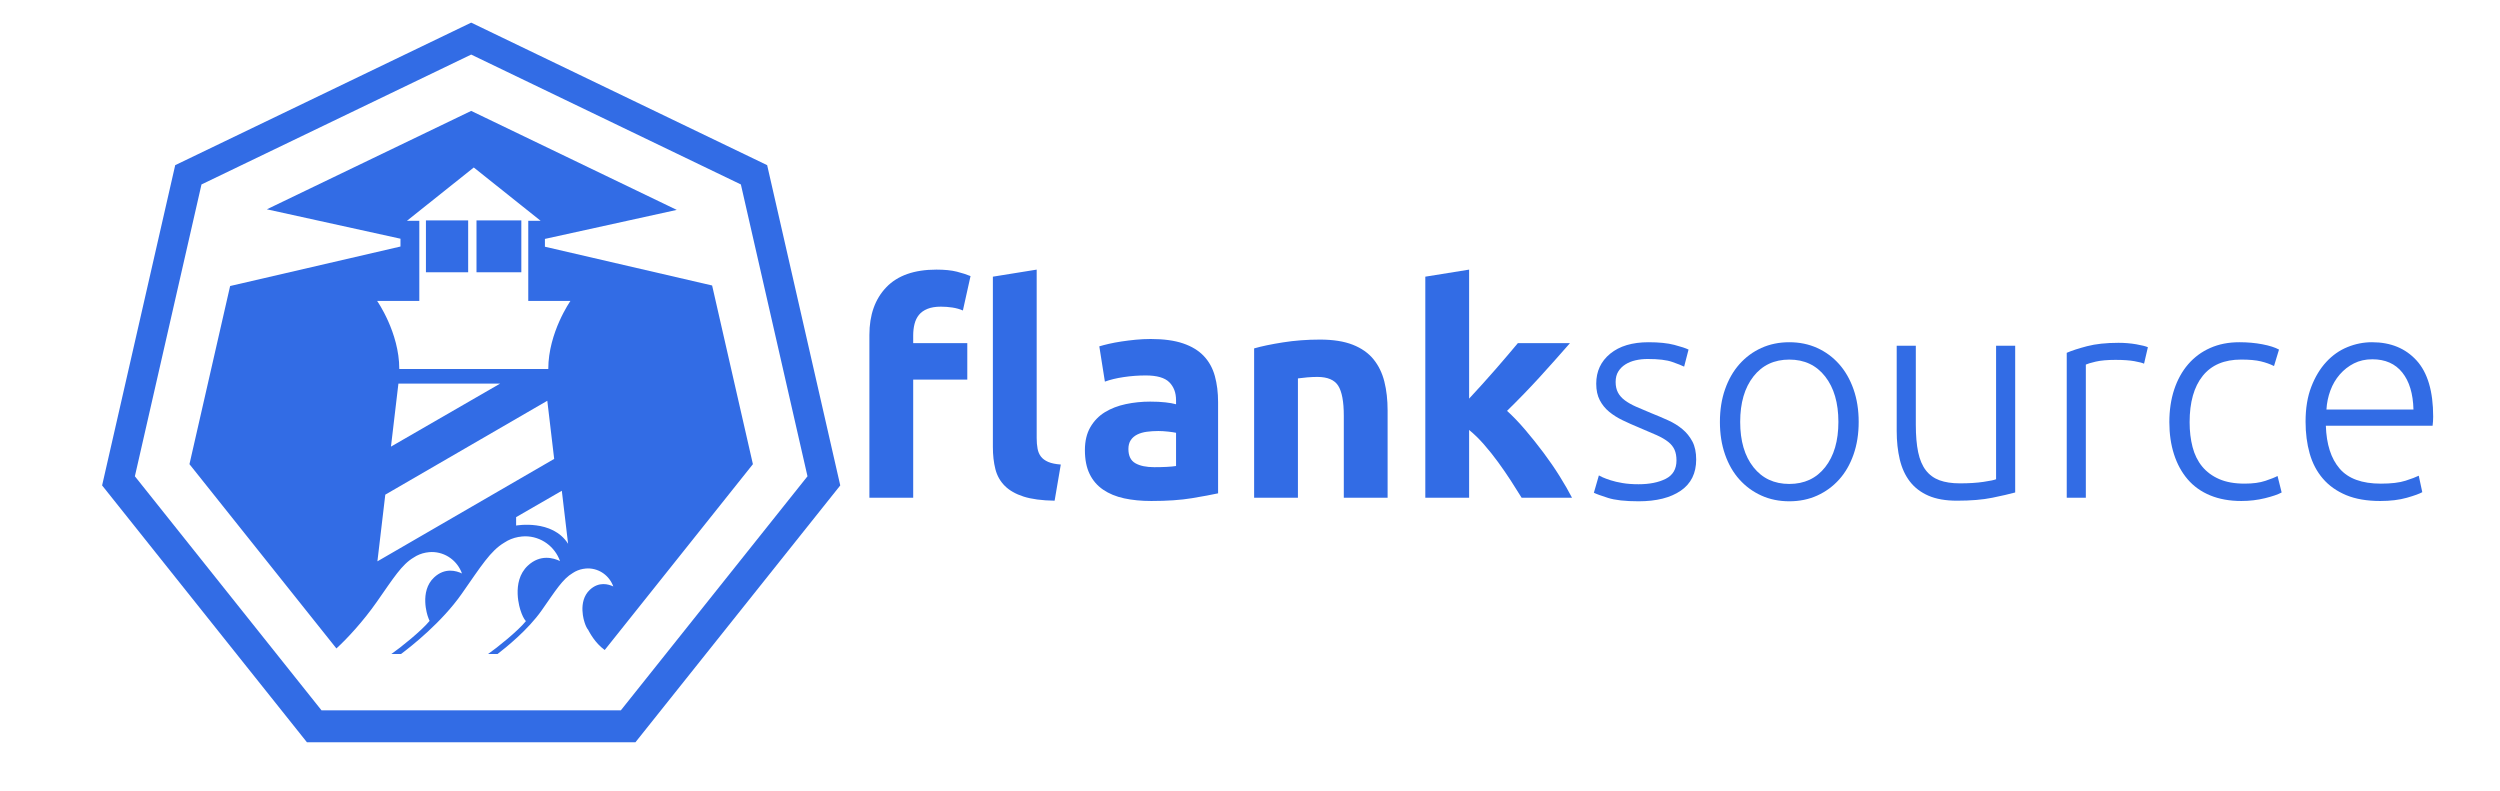
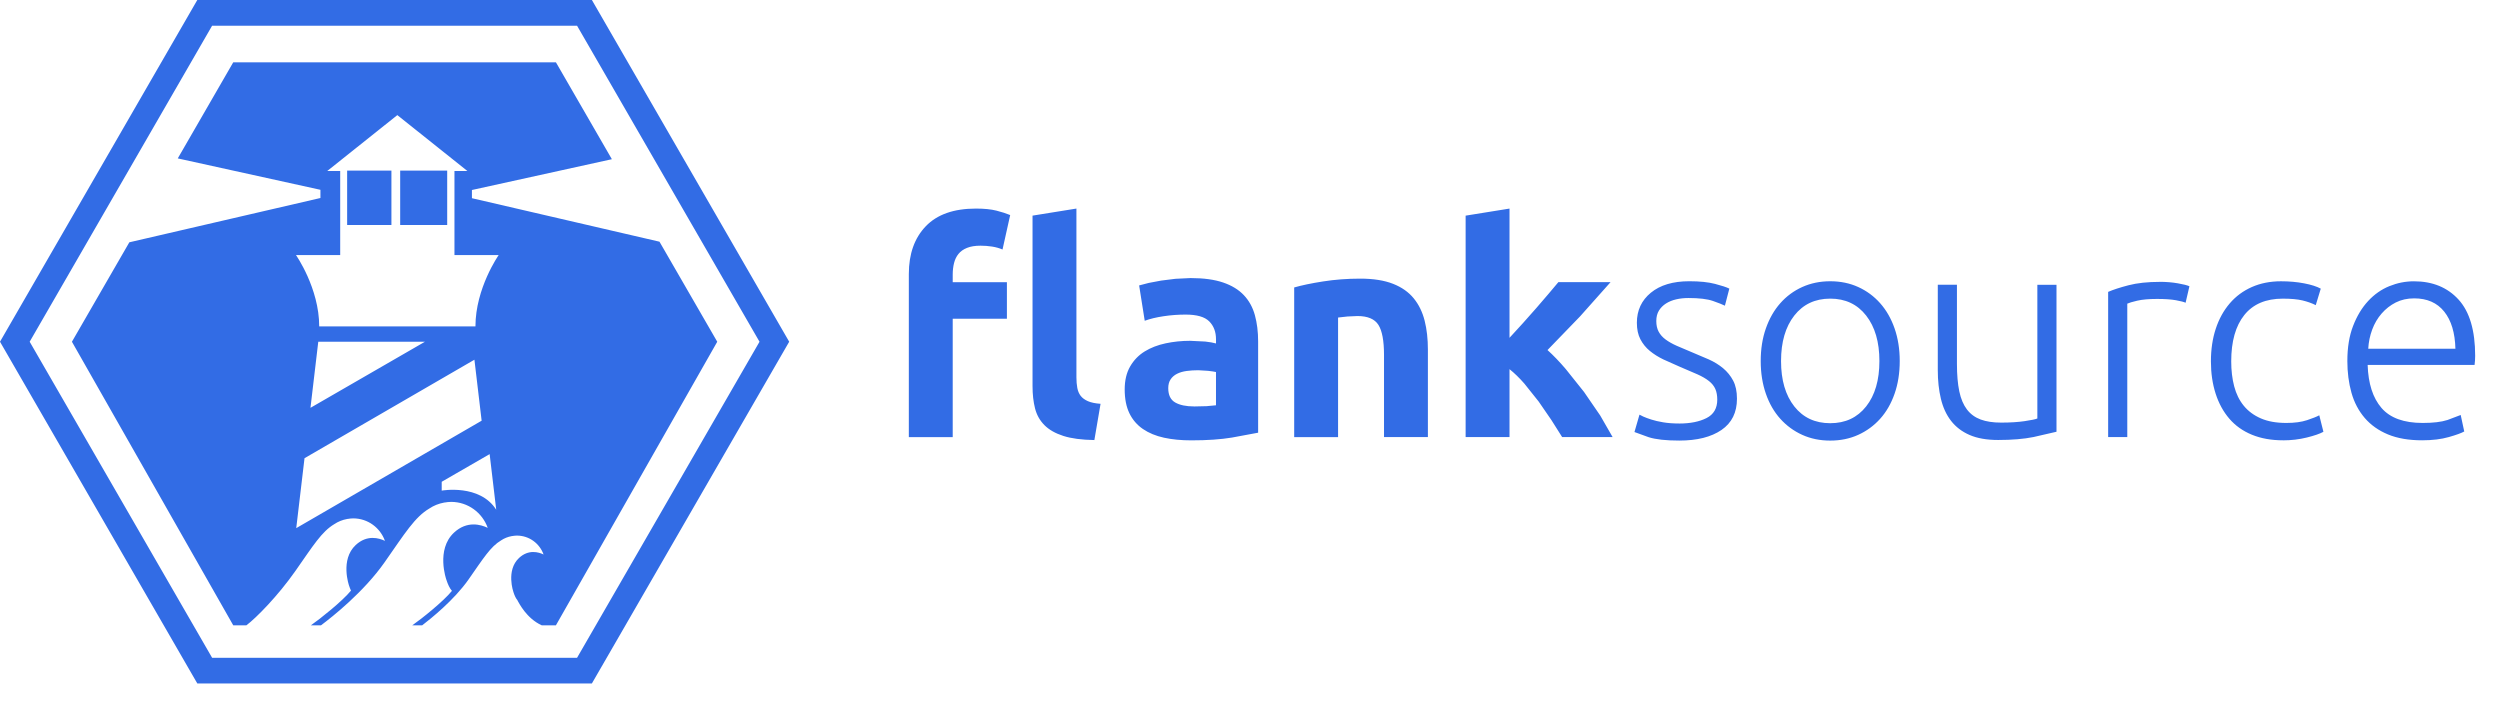
- <svg xmlns="http://www.w3.org/2000/svg" version="1.1" id="Layer_1" x="0px" y="0px" width="585px" height="185px" viewBox="0 0 585 185" enable-background="new 0 0 585 185" xml:space="preserve">
-   <g>
-     <path fill="#326CE5" d="M179.514,38.647L110.257,5.295L40.999,38.647L23.894,113.59l47.928,60.1h76.871l47.927-60.1L179.514,38.647   z M145.279,166.216H75.233L31.561,111.45l15.587-68.289l63.109-30.392l63.108,30.392l15.587,68.289L145.279,166.216z" />
-     <g>
-       <path fill="#326CE5" d="M174.846,102.776l-8.21-35.973l-39.124-9.07v-1.828l30.848-6.789L113.287,27.41l-3.03-1.459l-3.029,1.459    L62.443,48.977l31.269,6.881v1.829l-39.863,9.242l-8.182,35.847l-1.333,5.84l16.243,20.368l18.143,22.751    c2.487-2.265,6.251-6.328,9.441-10.886c3.963-5.656,5.842-8.734,8.652-10.395c0.842-0.568,1.809-0.955,2.845-1.145    c0.03-0.008,0.054-0.02,0.083-0.025c-0.001,0.006-0.002,0.012-0.003,0.018c0.418-0.072,0.842-0.129,1.28-0.129    c3.277,0,6.039,2.102,7.083,5.02c-1.326-0.641-4-1.426-6.521,0.926c-3.526,3.289-1.488,9.059-1.488,9.059    c0.132,0.416,0.279,0.777,0.435,1.113c-1.916,2.338-6.845,6.289-8.949,7.742h2.262c2.481-1.852,9.544-7.434,14.186-14.059    c4.574-6.529,6.743-10.084,9.987-12.002c0.973-0.652,2.088-1.102,3.284-1.32c0.034-0.008,0.062-0.023,0.097-0.029    c-0.002,0.006-0.003,0.014-0.005,0.021c0.482-0.084,0.972-0.15,1.479-0.15c3.783,0,6.972,2.424,8.177,5.795    c-1.531-0.74-4.618-1.645-7.527,1.068c-4.071,3.797-1.718,10.459-1.718,10.459c0.348,1.1,0.766,1.984,1.261,2.531    c-1.846,2.291-6.737,6.219-8.849,7.686h2.212c1.947-1.488,7.144-5.66,10.331-10.211c3.331-4.752,4.908-7.34,7.27-8.736    c0.708-0.475,1.521-0.801,2.391-0.961c0.025-0.006,0.046-0.016,0.07-0.021c-0.002,0.006-0.002,0.012-0.004,0.016    c0.352-0.061,0.708-0.109,1.076-0.109c2.754,0,5.074,1.766,5.951,4.219c-1.113-0.537-3.36-1.197-5.479,0.775    c-2.963,2.766-1.25,7.613-1.25,7.613c0.253,0.801,0.558,1.445,0.917,1.844c-0.006,0.006-0.014,0.014-0.02,0.021    c0.316,0.528,1.5,2.929,3.825,4.618l18.433-23.113l16.244-20.371L174.846,102.776z M88.313,131.354l1.845-15.604l37.91-21.973    l1.609,13.607L88.313,131.354z M91.486,104.508l1.743-14.748h23.805L91.486,104.508z M120.772,122.98v-1.969l10.694-6.174    l1.467,12.41C129.253,121.441,120.772,122.98,120.772,122.98z M128.299,86.339h-13.823h-7.219H93.434    c0-8.539-5.185-15.919-5.185-15.919h9.87V51.665h-2.893l15.64-12.473l15.639,12.473h-2.892V70.42h9.87    C133.483,70.42,128.299,77.8,128.299,86.339z" />
-       <rect x="111.501" y="51.574" fill="#326CE5" width="10.491" height="12.137" />
-       <rect x="99.668" y="51.574" fill="#326CE5" width="9.882" height="12.137" />
-     </g>
-   </g>
-   <path fill="#326CE5" d="M219.124,63.09c1.927,0,3.519,0.162,4.781,0.481c1.261,0.322,2.327,0.666,3.199,1.033l-1.788,8.048  c-0.735-0.319-1.549-0.551-2.442-0.688c-0.895-0.137-1.801-0.205-2.717-0.205c-1.239,0-2.283,0.171-3.132,0.515  c-0.849,0.345-1.513,0.815-1.994,1.411c-0.481,0.597-0.826,1.308-1.033,2.134c-0.206,0.823-0.31,1.719-0.31,2.681v1.789h12.659v8.53  h-12.659v27.657h-10.25V78.363c0-4.678,1.318-8.392,3.956-11.144C210.031,64.467,213.939,63.09,219.124,63.09 M246.78,117.164  c-2.981-0.048-5.399-0.369-7.257-0.964c-1.857-0.596-3.326-1.433-4.404-2.511c-1.077-1.078-1.813-2.384-2.201-3.922  c-0.391-1.537-0.585-3.269-0.585-5.196V64.741l10.251-1.651v39.419c0,0.919,0.068,1.745,0.207,2.478  c0.137,0.734,0.4,1.353,0.791,1.856c0.389,0.507,0.952,0.918,1.685,1.24c0.734,0.321,1.72,0.525,2.959,0.618L246.78,117.164z" />
-   <path fill="#326CE5" d="M269.278,79.326c3.028,0,5.548,0.344,7.569,1.033c2.016,0.686,3.634,1.674,4.849,2.956  c1.215,1.285,2.074,2.844,2.581,4.681c0.504,1.833,0.756,3.874,0.756,6.12v21.325c-1.467,0.322-3.508,0.7-6.123,1.138  c-2.615,0.434-5.781,0.651-9.495,0.651c-2.338,0-4.459-0.203-6.364-0.617c-1.903-0.412-3.544-1.091-4.918-2.03  c-1.378-0.938-2.432-2.166-3.166-3.681c-0.734-1.513-1.1-3.371-1.1-5.571c0-2.111,0.423-3.9,1.273-5.366  c0.849-1.467,1.983-2.638,3.404-3.511c1.422-0.87,3.052-1.5,4.885-1.89c1.834-0.39,3.737-0.586,5.711-0.586  c1.33,0,2.511,0.057,3.544,0.172c1.03,0.114,1.867,0.266,2.511,0.447v-0.963c0-1.743-0.529-3.139-1.584-4.195  c-1.056-1.055-2.889-1.584-5.504-1.584c-1.741,0-3.463,0.129-5.159,0.381c-1.697,0.251-3.163,0.607-4.404,1.063l-1.307-8.255  c0.596-0.182,1.344-0.378,2.237-0.585c0.896-0.204,1.867-0.39,2.925-0.549c1.053-0.159,2.167-0.299,3.337-0.414  C266.904,79.385,268.084,79.326,269.278,79.326 M270.103,109.32c1.008,0,1.971-0.022,2.889-0.067  c0.919-0.047,1.652-0.115,2.203-0.207v-7.774c-0.414-0.093-1.032-0.185-1.859-0.276c-0.826-0.09-1.582-0.138-2.27-0.138  c-0.963,0-1.87,0.059-2.718,0.174c-0.849,0.114-1.593,0.333-2.234,0.651c-0.644,0.322-1.148,0.756-1.515,1.309  c-0.366,0.551-0.551,1.236-0.551,2.062c0,1.608,0.54,2.719,1.618,3.337C266.744,109.012,268.222,109.32,270.103,109.32" />
-   <path fill="#326CE5" d="M293.464,81.526c1.744-0.504,3.992-0.974,6.743-1.408c2.752-0.437,5.643-0.655,8.667-0.655  c3.074,0,5.63,0.403,7.674,1.204c2.038,0.803,3.655,1.94,4.85,3.407c1.191,1.467,2.04,3.211,2.544,5.226  c0.506,2.021,0.758,4.265,0.758,6.743v20.432h-10.251V97.28c0-3.302-0.437-5.64-1.307-7.014c-0.87-1.377-2.5-2.066-4.886-2.066  c-0.732,0-1.515,0.036-2.338,0.103c-0.825,0.071-1.561,0.152-2.203,0.242v27.93h-10.25V81.526z" />
-   <path fill="#326CE5" d="M343.771,93.283c1.008-1.095,2.051-2.233,3.127-3.417c1.078-1.187,2.119-2.36,3.127-3.524  c1.009-1.162,1.96-2.268,2.853-3.318c0.894-1.047,1.661-1.96,2.304-2.735h12.19c-2.435,2.794-4.808,5.459-7.122,7.998  c-2.316,2.539-4.853,5.158-7.604,7.859c1.378,1.241,2.8,2.722,4.268,4.446c1.466,1.721,2.888,3.502,4.266,5.341  c1.374,1.836,2.637,3.675,3.784,5.512c1.146,1.839,2.109,3.517,2.89,5.03h-11.789c-0.732-1.195-1.566-2.516-2.505-3.966  c-0.939-1.448-1.934-2.896-2.986-4.342c-1.057-1.45-2.164-2.839-3.331-4.174c-1.167-1.333-2.323-2.458-3.47-3.38v15.861h-10.251  V64.741l10.251-1.651V93.283z" />
-   <path fill="#326CE5" d="M383.423,113.313c2.566,0,4.688-0.427,6.362-1.273c1.675-0.849,2.512-2.283,2.512-4.3  c0-0.964-0.147-1.789-0.447-2.479c-0.301-0.688-0.789-1.307-1.479-1.855c-0.688-0.551-1.595-1.078-2.718-1.585  c-1.125-0.504-2.51-1.101-4.163-1.788c-1.329-0.549-2.591-1.112-3.784-1.687c-1.191-0.57-2.245-1.236-3.164-1.992  c-0.918-0.759-1.65-1.663-2.2-2.719c-0.551-1.054-0.824-2.339-0.824-3.851c0-2.891,1.089-5.229,3.266-7.018  c2.178-1.788,5.171-2.684,8.978-2.684c2.431,0,4.438,0.207,6.021,0.618c1.582,0.415,2.694,0.781,3.337,1.103l-1.033,3.989  c-0.551-0.274-1.479-0.641-2.785-1.1c-1.308-0.459-3.225-0.689-5.747-0.689c-1.008,0-1.96,0.104-2.853,0.311  c-0.896,0.207-1.688,0.529-2.374,0.966c-0.688,0.437-1.24,0.988-1.651,1.655c-0.414,0.666-0.618,1.481-0.618,2.446  c0,0.966,0.182,1.792,0.549,2.483c0.367,0.689,0.906,1.297,1.618,1.824c0.711,0.528,1.581,1.021,2.613,1.478  c1.03,0.457,2.212,0.958,3.542,1.506c1.377,0.549,2.695,1.109,3.955,1.68c1.264,0.571,2.374,1.258,3.337,2.061  c0.963,0.801,1.744,1.764,2.341,2.889c0.597,1.122,0.893,2.533,0.893,4.23c0,3.211-1.204,5.641-3.611,7.293  c-2.407,1.65-5.699,2.477-9.87,2.477c-3.122,0-5.504-0.266-7.154-0.792c-1.653-0.525-2.752-0.926-3.305-1.204l1.17-4.059  c0.139,0.092,0.436,0.241,0.894,0.448c0.459,0.207,1.078,0.436,1.858,0.688c0.778,0.252,1.708,0.472,2.785,0.653  C380.749,113.219,382,113.313,383.423,113.313" />
-   <path fill="#326CE5" d="M434.932,98.725c0,2.799-0.402,5.344-1.207,7.637c-0.801,2.296-1.926,4.244-3.37,5.847  c-1.443,1.608-3.151,2.856-5.126,3.752c-1.971,0.894-4.15,1.341-6.532,1.341c-2.387,0-4.567-0.447-6.537-1.341  c-1.975-0.896-3.682-2.144-5.126-3.752c-1.445-1.603-2.57-3.551-3.37-5.847c-0.804-2.293-1.205-4.838-1.205-7.637  c0-2.797,0.401-5.341,1.205-7.635c0.8-2.293,1.925-4.253,3.37-5.882c1.444-1.626,3.151-2.889,5.126-3.782  c1.97-0.896,4.15-1.344,6.537-1.344c2.382,0,4.562,0.448,6.532,1.344c1.975,0.893,3.683,2.156,5.126,3.782  c1.444,1.629,2.569,3.589,3.37,5.882C434.529,93.384,434.932,95.928,434.932,98.725 M430.184,98.725  c0-4.448-1.033-7.988-3.096-10.628c-2.063-2.637-4.863-3.955-8.392-3.955c-3.533,0-6.33,1.318-8.396,3.955  c-2.063,2.64-3.096,6.18-3.096,10.628c0,4.45,1.033,7.98,3.096,10.596c2.066,2.615,4.863,3.922,8.396,3.922  c3.528,0,6.328-1.307,8.392-3.922C429.15,106.705,430.184,103.175,430.184,98.725" />
-   <path fill="#326CE5" d="M471.553,115.238c-1.329,0.366-3.118,0.777-5.366,1.236c-2.247,0.459-5,0.689-8.255,0.689  c-2.66,0-4.886-0.393-6.674-1.17c-1.789-0.778-3.232-1.881-4.334-3.305c-1.1-1.419-1.892-3.14-2.374-5.158  c-0.48-2.019-0.722-4.241-0.722-6.674V80.907h4.474v18.506c0,2.521,0.183,4.654,0.548,6.398c0.367,1.744,0.965,3.153,1.789,4.231  c0.826,1.077,1.894,1.857,3.2,2.34c1.307,0.481,2.9,0.722,4.781,0.722c2.107,0,3.944-0.114,5.503-0.345  c1.56-0.229,2.545-0.436,2.959-0.618V80.907h4.471V115.238z" />
-   <path fill="#326CE5" d="M495.724,80.219c1.467,0,2.854,0.118,4.162,0.344c1.308,0.233,2.212,0.459,2.719,0.689l-0.896,3.852  c-0.366-0.182-1.111-0.378-2.236-0.585c-1.123-0.204-2.603-0.308-4.437-0.308c-1.927,0-3.475,0.137-4.645,0.411  c-1.171,0.278-1.938,0.507-2.305,0.689v31.164h-4.469V82.559c1.144-0.504,2.726-1.019,4.744-1.548  C490.379,80.485,492.834,80.219,495.724,80.219" />
-   <path fill="#326CE5" d="M524.481,117.231c-2.752,0-5.185-0.438-7.292-1.309c-2.11-0.87-3.865-2.119-5.264-3.748  c-1.399-1.626-2.465-3.577-3.199-5.847c-0.732-2.271-1.1-4.782-1.1-7.534c0-2.796,0.377-5.344,1.133-7.635  c0.759-2.293,1.848-4.266,3.27-5.918c1.421-1.649,3.142-2.923,5.16-3.816c2.019-0.896,4.288-1.343,6.812-1.343  c1.925,0,3.725,0.162,5.399,0.481c1.675,0.322,2.971,0.736,3.889,1.24l-1.17,3.852c-0.918-0.459-1.951-0.825-3.097-1.1  c-1.147-0.277-2.685-0.414-4.61-0.414c-3.945,0-6.938,1.274-8.979,3.818c-2.041,2.547-3.062,6.157-3.062,10.835  c0,2.111,0.229,4.048,0.688,5.815c0.459,1.766,1.204,3.276,2.237,4.54c1.033,1.26,2.363,2.248,3.99,2.956  c1.629,0.714,3.612,1.066,5.951,1.066c1.926,0,3.544-0.215,4.851-0.652c1.307-0.437,2.259-0.814,2.855-1.137l0.964,3.855  c-0.826,0.459-2.122,0.903-3.89,1.341C528.253,117.013,526.408,117.231,524.481,117.231" />
-   <path fill="#326CE5" d="M539.503,98.657c0-3.119,0.445-5.836,1.341-8.151c0.894-2.318,2.063-4.255,3.509-5.814  c1.443-1.56,3.095-2.718,4.955-3.474c1.854-0.759,3.77-1.137,5.743-1.137c4.355,0,7.83,1.422,10.423,4.266  c2.592,2.844,3.888,7.223,3.888,13.139c0,0.367-0.013,0.734-0.036,1.101c-0.022,0.369-0.056,0.712-0.1,1.033h-24.978  c0.141,4.359,1.215,7.703,3.233,10.044s5.229,3.509,9.633,3.509c2.43,0,4.356-0.229,5.781-0.688c1.419-0.459,2.452-0.847,3.093-1.17  l0.826,3.853c-0.642,0.366-1.846,0.804-3.611,1.308s-3.841,0.756-6.226,0.756c-3.119,0-5.778-0.459-7.981-1.375  c-2.2-0.918-4.015-2.203-5.433-3.852c-1.423-1.651-2.456-3.614-3.098-5.885C539.822,103.851,539.503,101.364,539.503,98.657   M564.751,95.836c-0.093-3.713-0.963-6.604-2.614-8.667c-1.652-2.066-3.989-3.096-7.019-3.096c-1.604,0-3.037,0.322-4.3,0.963  c-1.259,0.641-2.363,1.504-3.3,2.578c-0.941,1.081-1.675,2.329-2.204,3.752c-0.526,1.422-0.836,2.909-0.926,4.469H564.751z" />
+ <svg xmlns="http://www.w3.org/2000/svg" width="139" height="39" stroke="none" stroke-linecap="round" stroke-linejoin="round" fill="#326ce5" fill-rule="nonzero">
+   <path d="M32.084 1.429l10.145 17.572-10.145 17.572H11.794L1.65 19 11.794 1.429h20.29zM32.909 0H10.97L0 19 10.97 38h21.939l10.97-19L32.909 0zM22.25 9.485h2.614v3.024h-2.614zm-2.949 0h2.462v3.024h-2.462zm-9.417-.678l7.932 1.746v.456L7.191 13.472l-3.192 5.529 8.97 15.767h.729c.547-.411 1.751-1.629 2.736-3.036s1.456-2.176 2.156-2.591c.21-.141.451-.238.709-.285.007-.002.013-.005.021-.006l-.001.004c.104-.018.21-.032.319-.032.817 0 1.505.524 1.765 1.251-.33-.16-.997-.355-1.625.23-.879.82-.371 2.257-.371 2.257.033.104.07.194.108.278-.477.583-1.706 1.567-2.23 1.929h.563c.619-.462 2.378-1.852 3.535-3.503 1.14-1.627 1.68-2.513 2.489-2.991.242-.163.52-.274.818-.329.009-.002.015-.006.024-.007-.001.002-.001.004-.001.005.12-.021.242-.037.368-.037.943 0 1.737.604 2.037 1.444-.382-.184-1.151-.41-1.876.266-1.014.946-.428 2.606-.428 2.606.087.274.191.494.314.631-.46.571-1.679 1.55-2.205 1.915h.551c.485-.371 1.78-1.41 2.574-2.544.83-1.184 1.223-1.829 1.812-2.177.176-.119.379-.2.596-.239.006-.002.011-.004.017-.005-.001.001-.001.003-.001.004.088-.015.176-.027.268-.027.686 0 1.264.44 1.483 1.051-.277-.134-.837-.298-1.365.193-.738.689-.311 1.897-.311 1.897.063.199.139.36.229.459l-.005.005c.095.159.503.997 1.348 1.383h.79l8.97-15.766-3.212-5.563-10.428-2.418v-.456L34.02 8.852l-3.111-5.388H12.969m5.946 10.717V9.508h-.721L22.091 6.4l3.897 3.108h-.72v4.673h2.459s-1.292 1.839-1.292 3.967h-3.444-1.799-3.444c0-2.128-1.292-3.967-1.292-3.967h2.459zm4.713 4.819l-6.366 3.675.434-3.675h5.932zm-7.157 10.364l.46-3.888 9.447-5.476.401 3.391-10.307 5.973zm8.088-2.086v-.491l2.665-1.538.366 3.092c-.917-1.446-3.03-1.063-3.03-1.063M54.267 11.597c.459 0 .838.039 1.138.115s.554.159.761.246l-.426 1.915c-.175-.076-.369-.131-.581-.164a4.253 4.253 0 0 0-.647-.049c-.295 0-.543.041-.746.122s-.36.194-.475.336-.197.311-.246.508-.074.409-.074.638v.426h3.013v2.03h-3.013v6.583h-2.44V15.232c0-1.113.314-1.997.942-2.652s1.558-.983 2.792-.983m6.582 12.87c-.71-.011-1.285-.088-1.727-.23s-.792-.341-1.048-.598-.431-.567-.524-.933-.139-.778-.139-1.237v-9.48l2.44-.393v9.382c0 .219.016.415.049.59s.095.322.188.442.227.218.401.295.409.125.704.147l-.344 2.014zm5.355-9.006c.721 0 1.32.082 1.802.246s.865.398 1.154.704.494.677.614 1.114.18.922.18 1.457v5.076l-1.457.271c-.622.103-1.376.155-2.26.155-.556 0-1.061-.048-1.515-.147s-.844-.26-1.171-.483a2.212 2.212 0 0 1-.754-.876c-.175-.361-.262-.802-.262-1.326 0-.502.101-.928.303-1.277s.472-.628.81-.836.726-.357 1.163-.45.889-.14 1.359-.14l.844.041c.246.027.444.063.598.106v-.229c0-.415-.126-.747-.377-.999s-.688-.377-1.31-.377c-.411 0-.821.03-1.228.091s-.753.144-1.048.253l-.311-1.965.532-.139.696-.131.794-.099.843-.041m.196 7.139l.688-.016.524-.049v-1.85c-.099-.022-.246-.044-.443-.066l-.54-.033c-.229 0-.445.014-.647.041s-.379.079-.532.155-.273.18-.361.311-.131.294-.131.491c0 .383.129.647.385.794s.608.221 1.056.221m5.56-6.615c.415-.12.95-.232 1.605-.335s1.343-.156 2.063-.156c.732 0 1.34.096 1.827.287s.87.462 1.154.811.485.764.606 1.244.18 1.015.18 1.605v4.863h-2.44v-4.569c0-.786-.104-1.342-.311-1.669s-.595-.492-1.163-.492l-.556.025-.524.058v6.648h-2.44v-8.318zm11.974 2.798l.744-.813.744-.839.679-.79.548-.651h2.901l-1.695 1.904-1.81 1.871c.328.295.666.648 1.016 1.058l1.015 1.271.901 1.312.688 1.197h-2.806l-.596-.944-.711-1.034-.793-.994c-.278-.318-.553-.585-.826-.804v3.775h-2.44V11.99l2.44-.393v7.186zm9.438 4.767c.611 0 1.116-.102 1.514-.303s.598-.543.598-1.024c0-.229-.035-.426-.106-.59s-.188-.311-.352-.442-.38-.257-.647-.377l-.991-.426-.901-.402c-.283-.136-.534-.294-.753-.474a2.062 2.062 0 0 1-.524-.647c-.131-.251-.196-.557-.196-.917 0-.688.259-1.244.777-1.67s1.231-.639 2.137-.639c.579 0 1.056.049 1.433.147s.641.186.794.263l-.246.949c-.131-.065-.352-.153-.663-.262s-.768-.164-1.368-.164c-.24 0-.466.025-.679.074s-.402.126-.565.23-.295.235-.393.394-.147.352-.147.582.043.427.131.591.216.309.385.434.376.243.622.352l.843.358.941.4c.301.136.565.299.794.49a2.273 2.273 0 0 1 .557.688c.142.268.212.603.212 1.007 0 .764-.287 1.343-.86 1.736s-1.356.59-2.349.59c-.743 0-1.31-.063-1.703-.189l-.787-.286.279-.966c.033.022.104.057.213.107s.257.104.442.164.406.112.663.155.554.066.892.066m12.26-3.472c0 .666-.096 1.272-.287 1.818s-.458 1.01-.802 1.392a3.66 3.66 0 0 1-1.22.893c-.47.213-.988.319-1.555.319s-1.087-.106-1.556-.319-.876-.51-1.22-.893-.612-.845-.802-1.392-.287-1.151-.287-1.818.095-1.271.287-1.817.458-1.012.802-1.4a3.589 3.589 0 0 1 1.22-.9c.47-.212.988-.32 1.556-.32s1.086.107 1.555.32a3.617 3.617 0 0 1 1.22.9c.343.387.612.854.802 1.4s.287 1.151.287 1.817m-1.13 0c0-1.059-.246-1.901-.737-2.53s-1.157-.941-1.997-.941-1.507.314-1.998.941-.737 1.471-.737 2.53.246 1.899.737 2.522 1.157.933 1.998.933 1.506-.311 1.997-.933.737-1.463.737-2.522m9.846 3.93l-1.277.294c-.535.109-1.19.164-1.965.164-.633 0-1.163-.093-1.589-.278s-.769-.448-1.032-.787-.45-.747-.565-1.228-.172-1.009-.172-1.589v-4.748h1.065v4.405c0 .6.044 1.108.131 1.523s.23.75.426 1.007.451.442.762.557.69.172 1.138.172c.501 0 .939-.027 1.31-.082s.606-.104.704-.147v-7.434h1.064v8.171zm5.753-8.335c.349 0 .679.028.991.082s.526.109.647.164l-.213.917c-.087-.043-.264-.09-.532-.139s-.62-.073-1.056-.073c-.459 0-.827.033-1.105.098s-.461.121-.549.164v7.418h-1.064v-8.072c.272-.12.649-.242 1.129-.368s1.065-.189 1.752-.189m6.845 8.809c-.655 0-1.234-.104-1.736-.311s-.92-.504-1.253-.892-.587-.851-.761-1.392-.262-1.138-.262-1.793c0-.665.09-1.272.27-1.817s.44-1.015.778-1.409.748-.696 1.228-.908 1.021-.32 1.621-.32c.458 0 .887.039 1.285.115s.707.175.926.295l-.279.917c-.218-.109-.464-.196-.737-.262s-.639-.099-1.097-.099c-.939 0-1.651.303-2.137.909s-.729 1.466-.729 2.579c0 .502.054.964.164 1.384s.286.78.532 1.081.562.535.95.704.86.254 1.416.254c.458 0 .844-.051 1.155-.155s.538-.194.679-.271l.23.918c-.197.109-.505.215-.926.319s-.859.156-1.318.156m3.575-4.421c0-.742.106-1.389.319-1.94s.491-1.013.835-1.384.737-.647 1.179-.827.897-.271 1.367-.271c1.037 0 1.864.339 2.481 1.015s.925 1.719.925 3.127l-.009.262-.024.246h-5.945c.034 1.038.289 1.833.769 2.391s1.245.835 2.293.835c.578 0 1.037-.054 1.376-.164l.736-.279.197.917c-.153.087-.439.191-.859.311s-.914.18-1.482.18c-.742 0-1.375-.109-1.9-.327s-.956-.524-1.293-.917-.585-.86-.737-1.401-.229-1.132-.229-1.776m6.009-.671c-.022-.884-.229-1.572-.622-2.063s-.949-.737-1.671-.737c-.382 0-.723.077-1.024.229s-.562.358-.785.614-.399.554-.525.893-.199.692-.22 1.064h4.847z" />
</svg>
